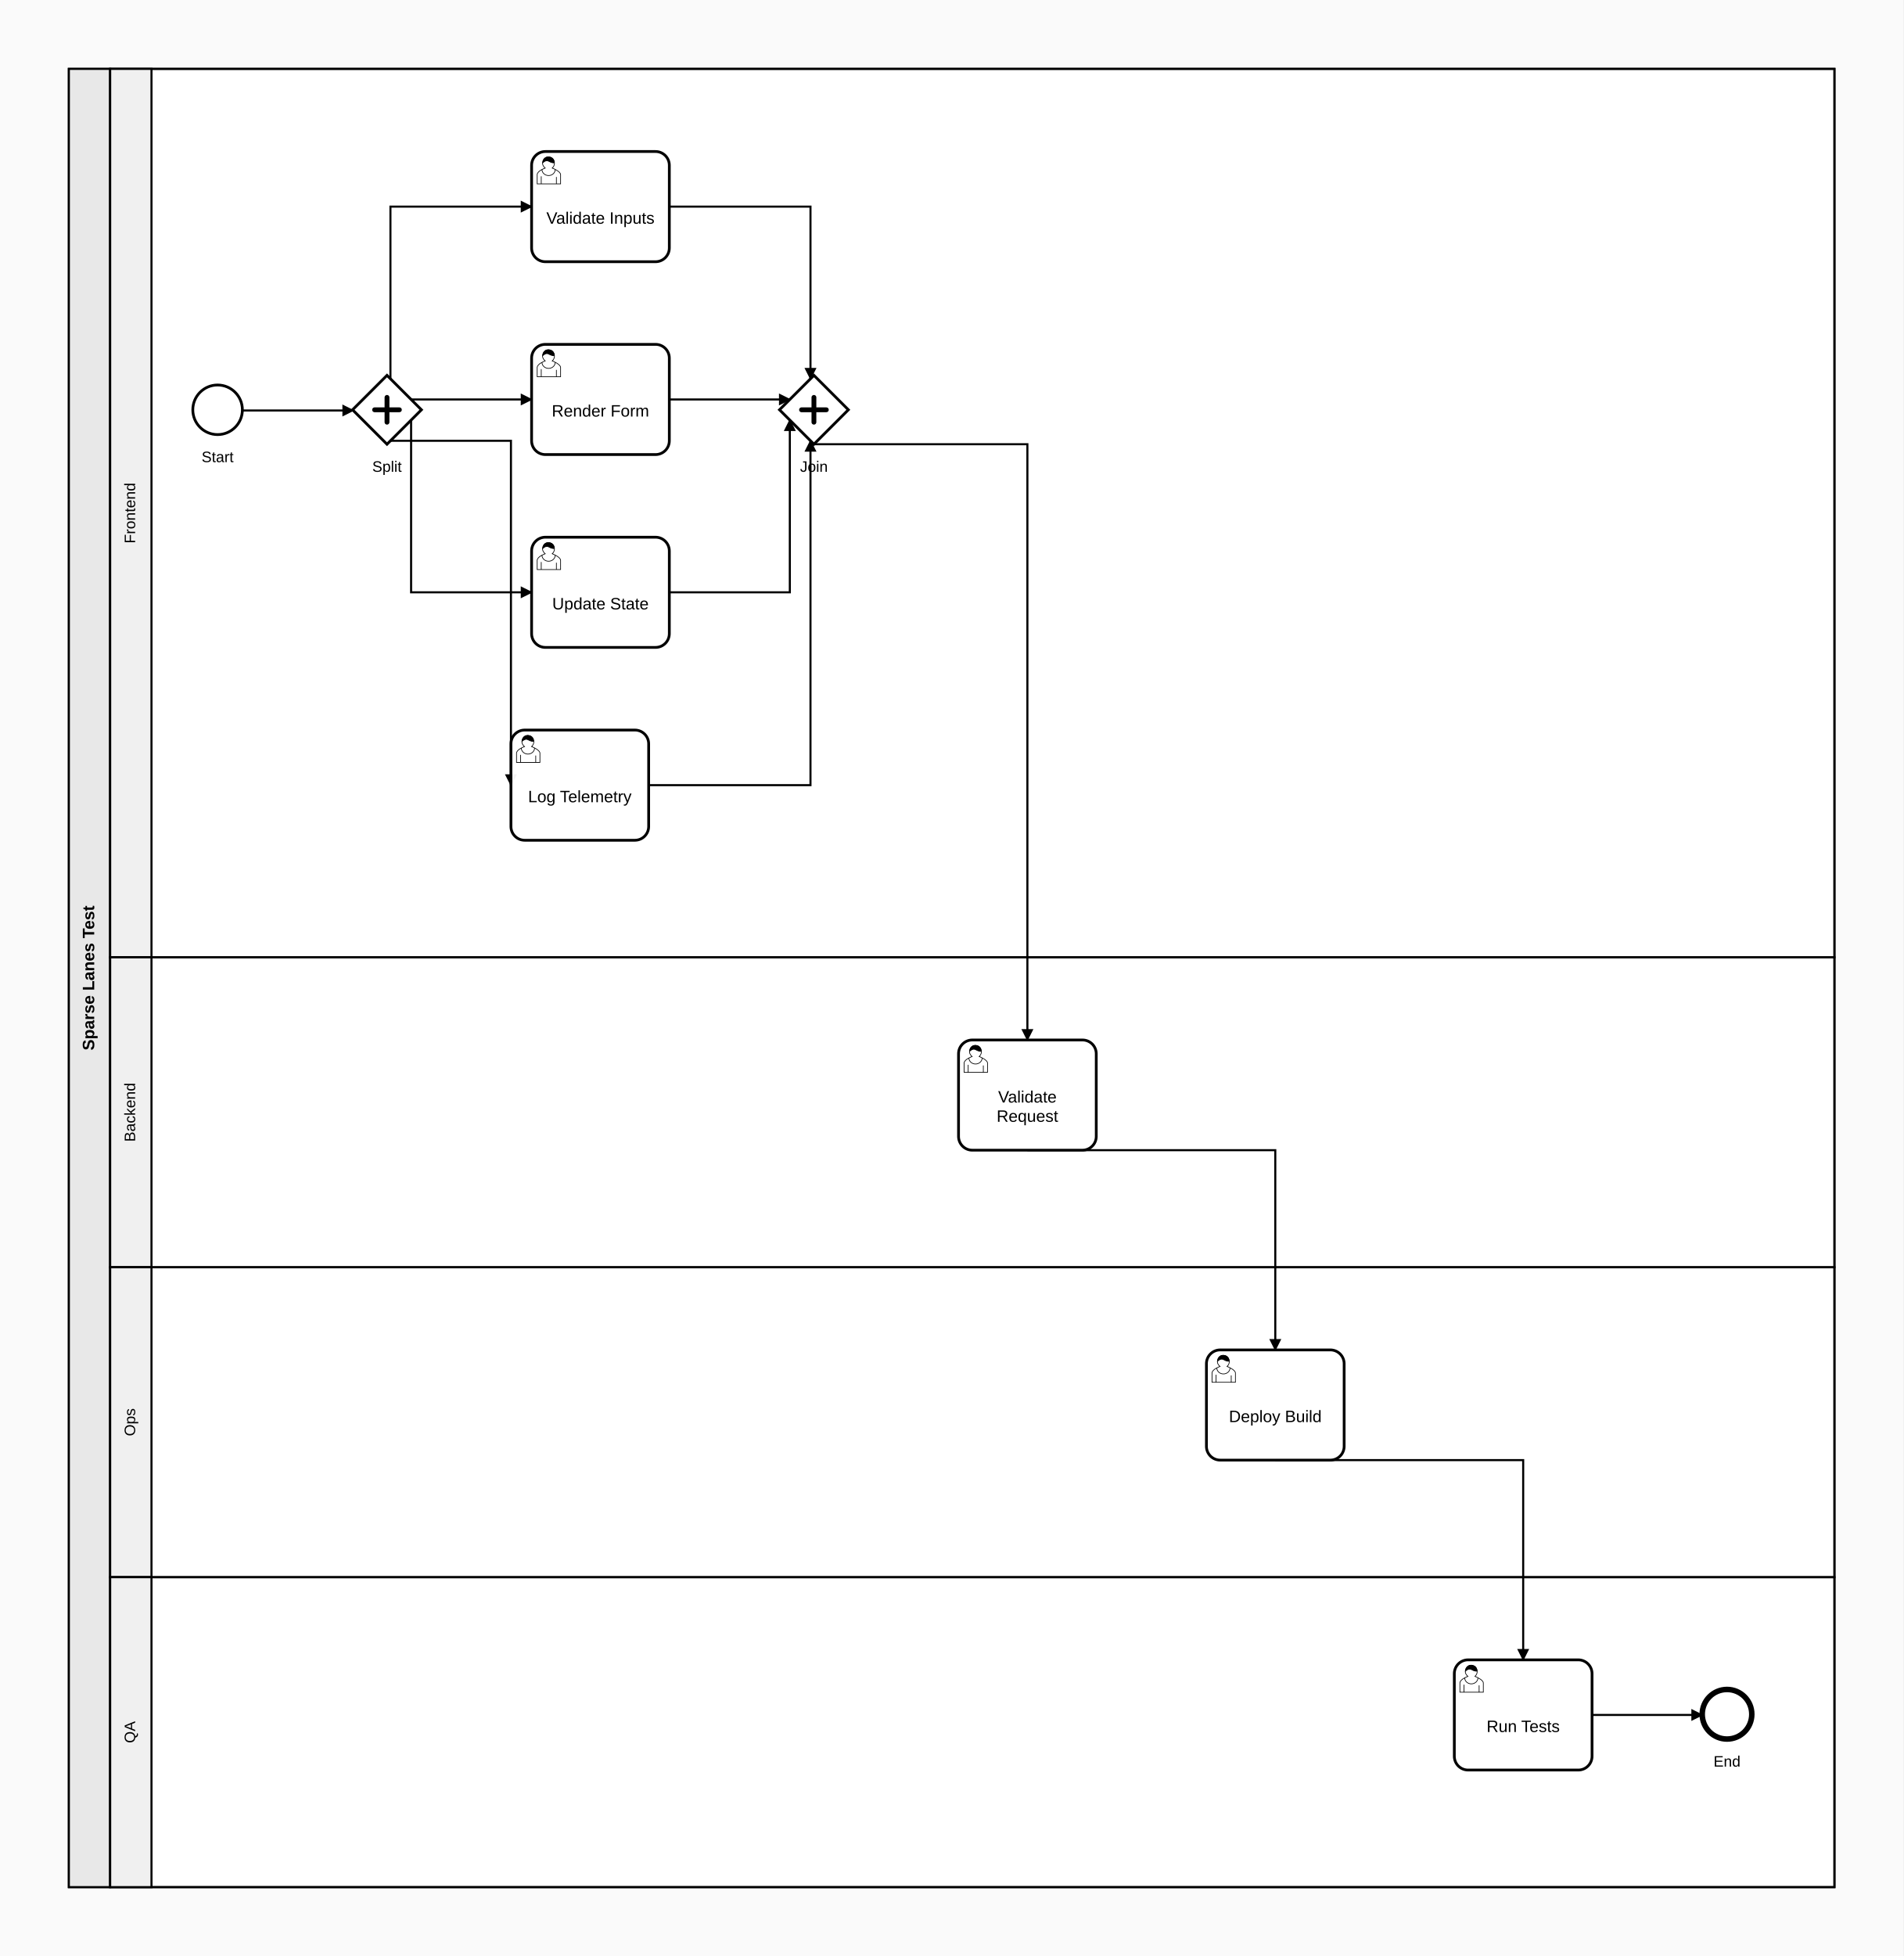
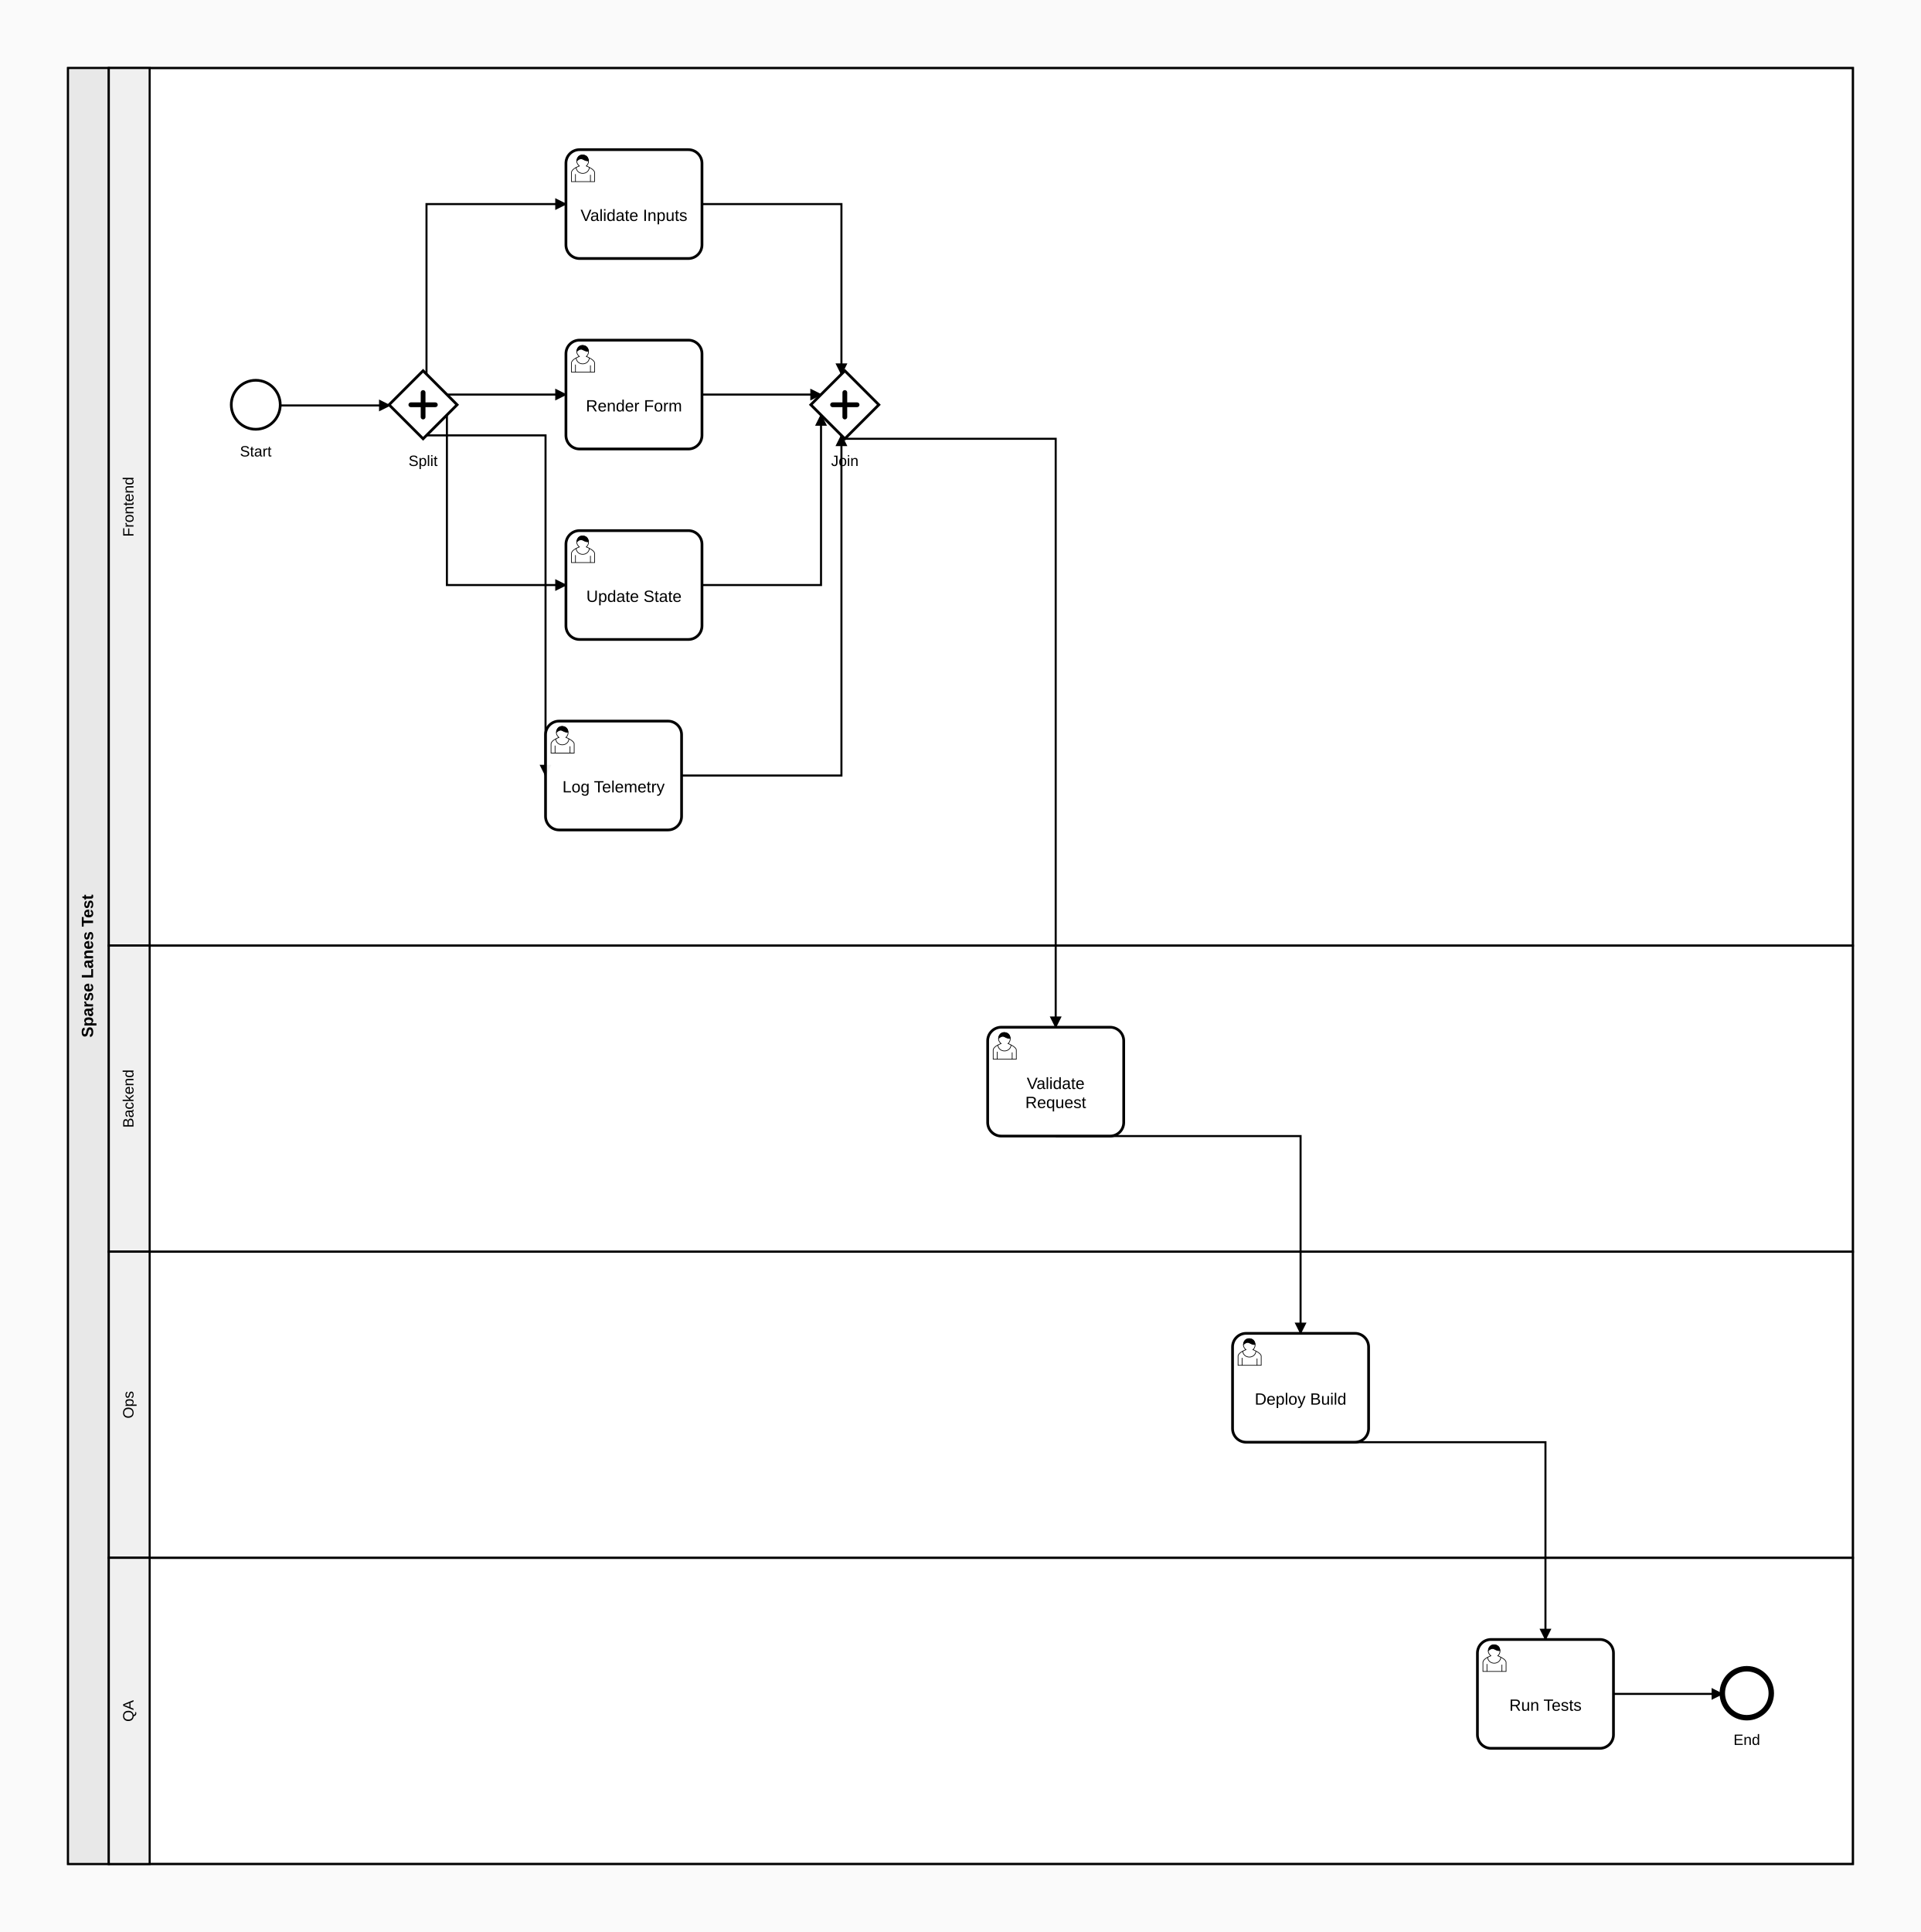
- <svg xmlns="http://www.w3.org/2000/svg" width="1382" height="1420" viewBox="0 0 1382 1420" font-family="Arial, sans-serif">
+ <svg xmlns="http://www.w3.org/2000/svg" width="1412" height="1420" viewBox="0 0 1412 1420" font-family="Arial, sans-serif">
  <defs>
    <marker id="seq-end" viewBox="0 0 20 20" refX="11" refY="10" markerWidth="10" markerHeight="10" orient="auto">
      <path d="M 1 5 L 11 10 L 1 15 Z" fill="#000000" stroke="#000000" stroke-width="1" />
    </marker>
    <marker id="seq-default-src" viewBox="0 0 20 20" refX="6" refY="10" markerWidth="10" markerHeight="10" orient="auto">
      <path d="M 6 3 L 10 17" stroke="#000000" stroke-width="1.5" />
    </marker>
    <marker id="seq-conditional-src" viewBox="0 0 20 20" refX="1" refY="10" markerWidth="12" markerHeight="12" orient="auto">
      <path d="M 1 10 L 8 6 L 15 10 L 8 14 Z" fill="#ffffff" stroke="#000000" stroke-width="1" />
    </marker>
    <marker id="msg-start" viewBox="0 0 20 20" refX="6" refY="6" markerWidth="20" markerHeight="20" orient="auto">
      <circle cx="6" cy="6" r="3.5" fill="#ffffff" stroke="#000000" stroke-width="1" />
    </marker>
    <marker id="msg-end" viewBox="0 0 20 20" refX="8.5" refY="5" markerWidth="20" markerHeight="20" orient="auto">
      <path d="m 1 5 l 0 -3 l 7 3 l -7 3 z" fill="#ffffff" stroke="#000000" stroke-width="1" stroke-linecap="butt" />
    </marker>
    <marker id="assoc-end" viewBox="0 0 20 20" refX="11" refY="10" markerWidth="10" markerHeight="10" orient="auto">
      <path d="M 1 5 L 11 10 L 1 15" fill="none" stroke="#000000" stroke-width="1.5" />
    </marker>
  </defs>
-   <rect width="1382" height="1420" fill="#fafafa" />
-   <rect x="50" y="50" width="1282" height="1320" fill="#ffffff" stroke="#000000" stroke-width="1.5" />
+   <rect width="1412" height="1420" fill="#fafafa" />
+   <rect x="50" y="50" width="1312" height="1320" fill="#ffffff" stroke="#000000" stroke-width="1.5" />
  <rect x="50" y="50" width="30" height="1320" fill="#e8e8e8" stroke="#000000" stroke-width="1.5" />
  <text x="65" y="710" text-anchor="middle" dominant-baseline="middle" font-size="12" font-weight="bold" fill="#000000" transform="rotate(-90,65,710)">Sparse Lanes Test</text>
-   <rect x="80" y="50" width="1252" height="645" fill="#ffffff" fill-opacity="0.25" stroke="#000000" stroke-width="1.5" />
+   <rect x="80" y="50" width="1282" height="645" fill="#ffffff" fill-opacity="0.25" stroke="#000000" stroke-width="1.5" />
  <rect x="80" y="50" width="30" height="645" fill="#f0f0f0" stroke="#000000" stroke-width="1.5" />
  <text x="95" y="372.5" text-anchor="middle" dominant-baseline="middle" font-size="11" fill="#000000" transform="rotate(-90,95,372.5)">Frontend</text>
-   <rect x="80" y="695" width="1252" height="225" fill="#ffffff" fill-opacity="0.25" stroke="#000000" stroke-width="1.5" />
+   <rect x="80" y="695" width="1282" height="225" fill="#ffffff" fill-opacity="0.25" stroke="#000000" stroke-width="1.5" />
  <rect x="80" y="695" width="30" height="225" fill="#f0f0f0" stroke="#000000" stroke-width="1.5" />
  <text x="95" y="807.5" text-anchor="middle" dominant-baseline="middle" font-size="11" fill="#000000" transform="rotate(-90,95,807.5)">Backend</text>
-   <rect x="80" y="920" width="1252" height="225" fill="#ffffff" fill-opacity="0.25" stroke="#000000" stroke-width="1.5" />
+   <rect x="80" y="920" width="1282" height="225" fill="#ffffff" fill-opacity="0.25" stroke="#000000" stroke-width="1.5" />
  <rect x="80" y="920" width="30" height="225" fill="#f0f0f0" stroke="#000000" stroke-width="1.5" />
  <text x="95" y="1032.5" text-anchor="middle" dominant-baseline="middle" font-size="11" fill="#000000" transform="rotate(-90,95,1032.5)">Ops</text>
-   <rect x="80" y="1145" width="1252" height="225" fill="#ffffff" fill-opacity="0.25" stroke="#000000" stroke-width="1.5" />
+   <rect x="80" y="1145" width="1282" height="225" fill="#ffffff" fill-opacity="0.25" stroke="#000000" stroke-width="1.5" />
  <rect x="80" y="1145" width="30" height="225" fill="#f0f0f0" stroke="#000000" stroke-width="1.5" />
  <text x="95" y="1257.5" text-anchor="middle" dominant-baseline="middle" font-size="11" fill="#000000" transform="rotate(-90,95,1257.5)">QA</text>
-   <path d="M 176 298 L 256.5 298" stroke="#000000" stroke-width="1.5" fill="none" marker-end="url(#seq-end)" />
-   <path d="M 283.5 275 L 283.5 150 L 386 150" stroke="#000000" stroke-width="1.5" fill="none" marker-end="url(#seq-end)" />
-   <path d="M 298.5 290 L 386 290" stroke="#000000" stroke-width="1.5" fill="none" marker-end="url(#seq-end)" />
-   <path d="M 298.5 305 L 298.5 430 L 386 430" stroke="#000000" stroke-width="1.5" fill="none" marker-end="url(#seq-end)" />
-   <path d="M 283.5 320 L 371 320 L 371 570" stroke="#000000" stroke-width="1.5" fill="none" marker-end="url(#seq-end)" />
-   <path d="M 486 150 L 588.5 150 L 588.5 275" stroke="#000000" stroke-width="1.5" fill="none" marker-end="url(#seq-end)" />
-   <path d="M 486 290 L 573.5 290" stroke="#000000" stroke-width="1.5" fill="none" marker-end="url(#seq-end)" />
-   <path d="M 486 430 L 573.5 430 L 573.5 305" stroke="#000000" stroke-width="1.5" fill="none" marker-end="url(#seq-end)" />
-   <path d="M 471 570 L 588.5 570 L 588.5 320" stroke="#000000" stroke-width="1.5" fill="none" marker-end="url(#seq-end)" />
-   <path d="M 591 322.5 L 746 322.5 L 746 755" stroke="#000000" stroke-width="1.5" fill="none" marker-end="url(#seq-end)" />
-   <path d="M 746 835 L 926 835 L 926 980" stroke="#000000" stroke-width="1.5" fill="none" marker-end="url(#seq-end)" />
-   <path d="M 926 1060 L 1106 1060 L 1106 1205" stroke="#000000" stroke-width="1.5" fill="none" marker-end="url(#seq-end)" />
-   <path d="M 1156 1245 L 1236 1245" stroke="#000000" stroke-width="1.5" fill="none" marker-end="url(#seq-end)" />
-   <circle cx="158" cy="297.5" r="18" fill="#ffffff" fill-opacity="0.95" stroke="#000000" stroke-width="2" />
-   <text x="158" y="335.5" text-anchor="middle" font-size="11" fill="#000000">Start</text>
-   <polygon points="281,272.5 306,297.5 281,322.5 256,297.5" fill="#ffffff" fill-opacity="0.95" stroke="#000000" stroke-width="2" />
-   <line x1="281" y1="288.5" x2="281" y2="306.5" stroke="#000000" stroke-width="3.5" stroke-linecap="round" />
-   <line x1="272" y1="297.5" x2="290" y2="297.5" stroke="#000000" stroke-width="3.5" stroke-linecap="round" />
-   <text x="281" y="342.5" text-anchor="middle" font-size="11" fill="#000000">Split</text>
-   <rect x="386" y="110" width="100" height="80" rx="10" ry="10" fill="#ffffff" fill-opacity="0.95" stroke="#000000" stroke-width="2" />
+   <path d="M 206 298 L 286.5 298" stroke="#000000" stroke-width="1.5" fill="none" marker-end="url(#seq-end)" />
+   <path d="M 313.5 275 L 313.5 150 L 416 150" stroke="#000000" stroke-width="1.5" fill="none" marker-end="url(#seq-end)" />
+   <path d="M 328.5 290 L 416 290" stroke="#000000" stroke-width="1.5" fill="none" marker-end="url(#seq-end)" />
+   <path d="M 328.5 305 L 328.5 430 L 416 430" stroke="#000000" stroke-width="1.5" fill="none" marker-end="url(#seq-end)" />
+   <path d="M 313.5 320 L 401 320 L 401 570" stroke="#000000" stroke-width="1.5" fill="none" marker-end="url(#seq-end)" />
+   <path d="M 516 150 L 618.5 150 L 618.5 275" stroke="#000000" stroke-width="1.5" fill="none" marker-end="url(#seq-end)" />
+   <path d="M 516 290 L 603.5 290" stroke="#000000" stroke-width="1.5" fill="none" marker-end="url(#seq-end)" />
+   <path d="M 516 430 L 603.5 430 L 603.5 305" stroke="#000000" stroke-width="1.5" fill="none" marker-end="url(#seq-end)" />
+   <path d="M 501 570 L 618.5 570 L 618.5 320" stroke="#000000" stroke-width="1.5" fill="none" marker-end="url(#seq-end)" />
+   <path d="M 621 322.5 L 776 322.5 L 776 755" stroke="#000000" stroke-width="1.5" fill="none" marker-end="url(#seq-end)" />
+   <path d="M 776 835 L 956 835 L 956 980" stroke="#000000" stroke-width="1.5" fill="none" marker-end="url(#seq-end)" />
+   <path d="M 956 1060 L 1136 1060 L 1136 1205" stroke="#000000" stroke-width="1.5" fill="none" marker-end="url(#seq-end)" />
+   <path d="M 1186 1245 L 1266 1245" stroke="#000000" stroke-width="1.5" fill="none" marker-end="url(#seq-end)" />
+   <circle cx="188" cy="297.5" r="18" fill="#ffffff" fill-opacity="0.95" stroke="#000000" stroke-width="2" />
+   <text x="188" y="335.5" text-anchor="middle" font-size="11" fill="#000000">Start</text>
+   <polygon points="311,272.5 336,297.5 311,322.5 286,297.5" fill="#ffffff" fill-opacity="0.95" stroke="#000000" stroke-width="2" />
+   <line x1="311" y1="288.5" x2="311" y2="306.5" stroke="#000000" stroke-width="3.5" stroke-linecap="round" />
+   <line x1="302" y1="297.5" x2="320" y2="297.5" stroke="#000000" stroke-width="3.5" stroke-linecap="round" />
+   <text x="311" y="342.5" text-anchor="middle" font-size="11" fill="#000000">Split</text>
+   <rect x="416" y="110" width="100" height="80" rx="10" ry="10" fill="#ffffff" fill-opacity="0.95" stroke="#000000" stroke-width="2" />
  <g>
-     <path d="m 401,122 c 0.909,-0.845 1.594,-2.049 1.594,-3.385 0,-2.554 -1.805,-4.622 -4.357,-4.622 -2.552,0 -4.288,2.068 -4.288,4.622 0,1.348 0.974,2.562 1.896,3.405 -0.529,0.187 -5.669,2.097 -5.794,4.756 v 6.718 h 17 v -6.718 c 0,-2.298 -5.528,-4.595 -6.051,-4.776 z m -8,6 l 0,5.5 m 11,0 l 0,-5" fill="#ffffff" stroke="#000000" stroke-width="0.5" />
-     <path d="m 403.162,123.009 c 0,2.447 -2.158,4.431 -4.821,4.431 -2.665,0 -4.822,-1.981 -4.822,-4.431" fill="none" stroke="#000000" stroke-width="0.5" />
-     <path d="m 394.1,118.2 c 0,0 2.251,-2.358 4.274,-1.177 2.024,1.181 4.221,1.537 4.124,0.965 -0.098,-0.57 -0.117,-3.791 -4.191,-4.136 -3.575,0.001 -4.208,3.367 -4.207,4.348 z" fill="#000000" stroke="#000000" stroke-width="0.5" />
+     <path d="m 431,122 c 0.909,-0.845 1.594,-2.049 1.594,-3.385 0,-2.554 -1.805,-4.622 -4.357,-4.622 -2.552,0 -4.288,2.068 -4.288,4.622 0,1.348 0.974,2.562 1.896,3.405 -0.529,0.187 -5.669,2.097 -5.794,4.756 v 6.718 h 17 v -6.718 c 0,-2.298 -5.528,-4.595 -6.051,-4.776 z m -8,6 l 0,5.5 m 11,0 l 0,-5" fill="#ffffff" stroke="#000000" stroke-width="0.5" />
+     <path d="m 433.162,123.009 c 0,2.447 -2.158,4.431 -4.821,4.431 -2.665,0 -4.822,-1.981 -4.822,-4.431" fill="none" stroke="#000000" stroke-width="0.5" />
+     <path d="m 424.1,118.2 c 0,0 2.251,-2.358 4.274,-1.177 2.024,1.181 4.221,1.537 4.124,0.965 -0.098,-0.57 -0.117,-3.791 -4.191,-4.136 -3.575,0.001 -4.208,3.367 -4.207,4.348 z" fill="#000000" stroke="#000000" stroke-width="0.5" />
  </g>
-   <text x="436" y="159" text-anchor="middle" dominant-baseline="middle" font-size="12" fill="#000000">Validate Inputs</text>
-   <rect x="386" y="250" width="100" height="80" rx="10" ry="10" fill="#ffffff" fill-opacity="0.95" stroke="#000000" stroke-width="2" />
+   <text x="466" y="159" text-anchor="middle" dominant-baseline="middle" font-size="12" fill="#000000">Validate Inputs</text>
+   <rect x="416" y="250" width="100" height="80" rx="10" ry="10" fill="#ffffff" fill-opacity="0.95" stroke="#000000" stroke-width="2" />
  <g>
-     <path d="m 401,262 c 0.909,-0.845 1.594,-2.049 1.594,-3.385 0,-2.554 -1.805,-4.622 -4.357,-4.622 -2.552,0 -4.288,2.068 -4.288,4.622 0,1.348 0.974,2.562 1.896,3.405 -0.529,0.187 -5.669,2.097 -5.794,4.756 v 6.718 h 17 v -6.718 c 0,-2.298 -5.528,-4.595 -6.051,-4.776 z m -8,6 l 0,5.5 m 11,0 l 0,-5" fill="#ffffff" stroke="#000000" stroke-width="0.5" />
-     <path d="m 403.162,263.009 c 0,2.447 -2.158,4.431 -4.821,4.431 -2.665,0 -4.822,-1.981 -4.822,-4.431" fill="none" stroke="#000000" stroke-width="0.5" />
-     <path d="m 394.1,258.2 c 0,0 2.251,-2.358 4.274,-1.177 2.024,1.181 4.221,1.537 4.124,0.965 -0.098,-0.57 -0.117,-3.791 -4.191,-4.136 -3.575,0.001 -4.208,3.367 -4.207,4.348 z" fill="#000000" stroke="#000000" stroke-width="0.5" />
+     <path d="m 431,262 c 0.909,-0.845 1.594,-2.049 1.594,-3.385 0,-2.554 -1.805,-4.622 -4.357,-4.622 -2.552,0 -4.288,2.068 -4.288,4.622 0,1.348 0.974,2.562 1.896,3.405 -0.529,0.187 -5.669,2.097 -5.794,4.756 v 6.718 h 17 v -6.718 c 0,-2.298 -5.528,-4.595 -6.051,-4.776 z m -8,6 l 0,5.5 m 11,0 l 0,-5" fill="#ffffff" stroke="#000000" stroke-width="0.5" />
+     <path d="m 433.162,263.009 c 0,2.447 -2.158,4.431 -4.821,4.431 -2.665,0 -4.822,-1.981 -4.822,-4.431" fill="none" stroke="#000000" stroke-width="0.5" />
+     <path d="m 424.1,258.2 c 0,0 2.251,-2.358 4.274,-1.177 2.024,1.181 4.221,1.537 4.124,0.965 -0.098,-0.57 -0.117,-3.791 -4.191,-4.136 -3.575,0.001 -4.208,3.367 -4.207,4.348 z" fill="#000000" stroke="#000000" stroke-width="0.5" />
  </g>
-   <text x="436" y="299" text-anchor="middle" dominant-baseline="middle" font-size="12" fill="#000000">Render Form</text>
-   <rect x="386" y="390" width="100" height="80" rx="10" ry="10" fill="#ffffff" fill-opacity="0.95" stroke="#000000" stroke-width="2" />
+   <text x="466" y="299" text-anchor="middle" dominant-baseline="middle" font-size="12" fill="#000000">Render Form</text>
+   <rect x="416" y="390" width="100" height="80" rx="10" ry="10" fill="#ffffff" fill-opacity="0.95" stroke="#000000" stroke-width="2" />
  <g>
-     <path d="m 401,402 c 0.909,-0.845 1.594,-2.049 1.594,-3.385 0,-2.554 -1.805,-4.622 -4.357,-4.622 -2.552,0 -4.288,2.068 -4.288,4.622 0,1.348 0.974,2.562 1.896,3.405 -0.529,0.187 -5.669,2.097 -5.794,4.756 v 6.718 h 17 v -6.718 c 0,-2.298 -5.528,-4.595 -6.051,-4.776 z m -8,6 l 0,5.5 m 11,0 l 0,-5" fill="#ffffff" stroke="#000000" stroke-width="0.5" />
-     <path d="m 403.162,403.009 c 0,2.447 -2.158,4.431 -4.821,4.431 -2.665,0 -4.822,-1.981 -4.822,-4.431" fill="none" stroke="#000000" stroke-width="0.5" />
-     <path d="m 394.1,398.2 c 0,0 2.251,-2.358 4.274,-1.177 2.024,1.181 4.221,1.537 4.124,0.965 -0.098,-0.57 -0.117,-3.791 -4.191,-4.136 -3.575,0.001 -4.208,3.367 -4.207,4.348 z" fill="#000000" stroke="#000000" stroke-width="0.5" />
+     <path d="m 431,402 c 0.909,-0.845 1.594,-2.049 1.594,-3.385 0,-2.554 -1.805,-4.622 -4.357,-4.622 -2.552,0 -4.288,2.068 -4.288,4.622 0,1.348 0.974,2.562 1.896,3.405 -0.529,0.187 -5.669,2.097 -5.794,4.756 v 6.718 h 17 v -6.718 c 0,-2.298 -5.528,-4.595 -6.051,-4.776 z m -8,6 l 0,5.5 m 11,0 l 0,-5" fill="#ffffff" stroke="#000000" stroke-width="0.5" />
+     <path d="m 433.162,403.009 c 0,2.447 -2.158,4.431 -4.821,4.431 -2.665,0 -4.822,-1.981 -4.822,-4.431" fill="none" stroke="#000000" stroke-width="0.5" />
+     <path d="m 424.1,398.2 c 0,0 2.251,-2.358 4.274,-1.177 2.024,1.181 4.221,1.537 4.124,0.965 -0.098,-0.57 -0.117,-3.791 -4.191,-4.136 -3.575,0.001 -4.208,3.367 -4.207,4.348 z" fill="#000000" stroke="#000000" stroke-width="0.5" />
  </g>
-   <text x="436" y="439" text-anchor="middle" dominant-baseline="middle" font-size="12" fill="#000000">Update State</text>
-   <rect x="371" y="530" width="100" height="80" rx="10" ry="10" fill="#ffffff" fill-opacity="0.95" stroke="#000000" stroke-width="2" />
+   <text x="466" y="439" text-anchor="middle" dominant-baseline="middle" font-size="12" fill="#000000">Update State</text>
+   <rect x="401" y="530" width="100" height="80" rx="10" ry="10" fill="#ffffff" fill-opacity="0.95" stroke="#000000" stroke-width="2" />
  <g>
-     <path d="m 386,542 c 0.909,-0.845 1.594,-2.049 1.594,-3.385 0,-2.554 -1.805,-4.622 -4.357,-4.622 -2.552,0 -4.288,2.068 -4.288,4.622 0,1.348 0.974,2.562 1.896,3.405 -0.529,0.187 -5.669,2.097 -5.794,4.756 v 6.718 h 17 v -6.718 c 0,-2.298 -5.528,-4.595 -6.051,-4.776 z m -8,6 l 0,5.5 m 11,0 l 0,-5" fill="#ffffff" stroke="#000000" stroke-width="0.5" />
-     <path d="m 388.162,543.009 c 0,2.447 -2.158,4.431 -4.821,4.431 -2.665,0 -4.822,-1.981 -4.822,-4.431" fill="none" stroke="#000000" stroke-width="0.5" />
-     <path d="m 379.1,538.2 c 0,0 2.251,-2.358 4.274,-1.177 2.024,1.181 4.221,1.537 4.124,0.965 -0.098,-0.57 -0.117,-3.791 -4.191,-4.136 -3.575,0.001 -4.208,3.367 -4.207,4.348 z" fill="#000000" stroke="#000000" stroke-width="0.5" />
+     <path d="m 416,542 c 0.909,-0.845 1.594,-2.049 1.594,-3.385 0,-2.554 -1.805,-4.622 -4.357,-4.622 -2.552,0 -4.288,2.068 -4.288,4.622 0,1.348 0.974,2.562 1.896,3.405 -0.529,0.187 -5.669,2.097 -5.794,4.756 v 6.718 h 17 v -6.718 c 0,-2.298 -5.528,-4.595 -6.051,-4.776 z m -8,6 l 0,5.5 m 11,0 l 0,-5" fill="#ffffff" stroke="#000000" stroke-width="0.5" />
+     <path d="m 418.162,543.009 c 0,2.447 -2.158,4.431 -4.821,4.431 -2.665,0 -4.822,-1.981 -4.822,-4.431" fill="none" stroke="#000000" stroke-width="0.5" />
+     <path d="m 409.1,538.2 c 0,0 2.251,-2.358 4.274,-1.177 2.024,1.181 4.221,1.537 4.124,0.965 -0.098,-0.57 -0.117,-3.791 -4.191,-4.136 -3.575,0.001 -4.208,3.367 -4.207,4.348 z" fill="#000000" stroke="#000000" stroke-width="0.5" />
  </g>
-   <text x="421" y="579" text-anchor="middle" dominant-baseline="middle" font-size="12" fill="#000000">Log Telemetry</text>
-   <polygon points="591,272.5 616,297.5 591,322.5 566,297.5" fill="#ffffff" fill-opacity="0.95" stroke="#000000" stroke-width="2" />
-   <line x1="591" y1="288.5" x2="591" y2="306.5" stroke="#000000" stroke-width="3.5" stroke-linecap="round" />
-   <line x1="582" y1="297.5" x2="600" y2="297.5" stroke="#000000" stroke-width="3.5" stroke-linecap="round" />
-   <text x="591" y="342.5" text-anchor="middle" font-size="11" fill="#000000">Join</text>
-   <rect x="696" y="755" width="100" height="80" rx="10" ry="10" fill="#ffffff" fill-opacity="0.95" stroke="#000000" stroke-width="2" />
+   <text x="451" y="579" text-anchor="middle" dominant-baseline="middle" font-size="12" fill="#000000">Log Telemetry</text>
+   <polygon points="621,272.5 646,297.5 621,322.5 596,297.5" fill="#ffffff" fill-opacity="0.95" stroke="#000000" stroke-width="2" />
+   <line x1="621" y1="288.5" x2="621" y2="306.5" stroke="#000000" stroke-width="3.5" stroke-linecap="round" />
+   <line x1="612" y1="297.5" x2="630" y2="297.5" stroke="#000000" stroke-width="3.5" stroke-linecap="round" />
+   <text x="621" y="342.5" text-anchor="middle" font-size="11" fill="#000000">Join</text>
+   <rect x="726" y="755" width="100" height="80" rx="10" ry="10" fill="#ffffff" fill-opacity="0.95" stroke="#000000" stroke-width="2" />
  <g>
-     <path d="m 711,767 c 0.909,-0.845 1.594,-2.049 1.594,-3.385 0,-2.554 -1.805,-4.622 -4.357,-4.622 -2.552,0 -4.288,2.068 -4.288,4.622 0,1.348 0.974,2.562 1.896,3.405 -0.529,0.187 -5.669,2.097 -5.794,4.756 v 6.718 h 17 v -6.718 c 0,-2.298 -5.528,-4.595 -6.051,-4.776 z m -8,6 l 0,5.5 m 11,0 l 0,-5" fill="#ffffff" stroke="#000000" stroke-width="0.5" />
-     <path d="m 713.162,768.009 c 0,2.447 -2.158,4.431 -4.821,4.431 -2.665,0 -4.822,-1.981 -4.822,-4.431" fill="none" stroke="#000000" stroke-width="0.5" />
-     <path d="m 704.1,763.2 c 0,0 2.251,-2.358 4.274,-1.177 2.024,1.181 4.221,1.537 4.124,0.965 -0.098,-0.57 -0.117,-3.791 -4.191,-4.136 -3.575,0.001 -4.208,3.367 -4.207,4.348 z" fill="#000000" stroke="#000000" stroke-width="0.5" />
+     <path d="m 741,767 c 0.909,-0.845 1.594,-2.049 1.594,-3.385 0,-2.554 -1.805,-4.622 -4.357,-4.622 -2.552,0 -4.288,2.068 -4.288,4.622 0,1.348 0.974,2.562 1.896,3.405 -0.529,0.187 -5.669,2.097 -5.794,4.756 v 6.718 h 17 v -6.718 c 0,-2.298 -5.528,-4.595 -6.051,-4.776 z m -8,6 l 0,5.5 m 11,0 l 0,-5" fill="#ffffff" stroke="#000000" stroke-width="0.5" />
+     <path d="m 743.162,768.009 c 0,2.447 -2.158,4.431 -4.821,4.431 -2.665,0 -4.822,-1.981 -4.822,-4.431" fill="none" stroke="#000000" stroke-width="0.5" />
+     <path d="m 734.1,763.2 c 0,0 2.251,-2.358 4.274,-1.177 2.024,1.181 4.221,1.537 4.124,0.965 -0.098,-0.57 -0.117,-3.791 -4.191,-4.136 -3.575,0.001 -4.208,3.367 -4.207,4.348 z" fill="#000000" stroke="#000000" stroke-width="0.5" />
  </g>
-   <text x="746" y="797" text-anchor="middle" dominant-baseline="middle" font-size="12" fill="#000000">Validate</text>
-   <text x="746" y="811" text-anchor="middle" dominant-baseline="middle" font-size="12" fill="#000000">Request</text>
-   <rect x="876" y="980" width="100" height="80" rx="10" ry="10" fill="#ffffff" fill-opacity="0.95" stroke="#000000" stroke-width="2" />
+   <text x="776" y="797" text-anchor="middle" dominant-baseline="middle" font-size="12" fill="#000000">Validate</text>
+   <text x="776" y="811" text-anchor="middle" dominant-baseline="middle" font-size="12" fill="#000000">Request</text>
+   <rect x="906" y="980" width="100" height="80" rx="10" ry="10" fill="#ffffff" fill-opacity="0.95" stroke="#000000" stroke-width="2" />
  <g>
-     <path d="m 891,992 c 0.909,-0.845 1.594,-2.049 1.594,-3.385 0,-2.554 -1.805,-4.622 -4.357,-4.622 -2.552,0 -4.288,2.068 -4.288,4.622 0,1.348 0.974,2.562 1.896,3.405 -0.529,0.187 -5.669,2.097 -5.794,4.756 v 6.718 h 17 v -6.718 c 0,-2.298 -5.528,-4.595 -6.051,-4.776 z m -8,6 l 0,5.5 m 11,0 l 0,-5" fill="#ffffff" stroke="#000000" stroke-width="0.5" />
-     <path d="m 893.162,993.009 c 0,2.447 -2.158,4.431 -4.821,4.431 -2.665,0 -4.822,-1.981 -4.822,-4.431" fill="none" stroke="#000000" stroke-width="0.5" />
-     <path d="m 884.1,988.2 c 0,0 2.251,-2.358 4.274,-1.177 2.024,1.181 4.221,1.537 4.124,0.965 -0.098,-0.57 -0.117,-3.791 -4.191,-4.136 -3.575,0.001 -4.208,3.367 -4.207,4.348 z" fill="#000000" stroke="#000000" stroke-width="0.5" />
+     <path d="m 921,992 c 0.909,-0.845 1.594,-2.049 1.594,-3.385 0,-2.554 -1.805,-4.622 -4.357,-4.622 -2.552,0 -4.288,2.068 -4.288,4.622 0,1.348 0.974,2.562 1.896,3.405 -0.529,0.187 -5.669,2.097 -5.794,4.756 v 6.718 h 17 v -6.718 c 0,-2.298 -5.528,-4.595 -6.051,-4.776 z m -8,6 l 0,5.5 m 11,0 l 0,-5" fill="#ffffff" stroke="#000000" stroke-width="0.5" />
+     <path d="m 923.162,993.009 c 0,2.447 -2.158,4.431 -4.821,4.431 -2.665,0 -4.822,-1.981 -4.822,-4.431" fill="none" stroke="#000000" stroke-width="0.5" />
+     <path d="m 914.1,988.2 c 0,0 2.251,-2.358 4.274,-1.177 2.024,1.181 4.221,1.537 4.124,0.965 -0.098,-0.57 -0.117,-3.791 -4.191,-4.136 -3.575,0.001 -4.208,3.367 -4.207,4.348 z" fill="#000000" stroke="#000000" stroke-width="0.5" />
  </g>
-   <text x="926" y="1029" text-anchor="middle" dominant-baseline="middle" font-size="12" fill="#000000">Deploy Build</text>
-   <rect x="1056" y="1205" width="100" height="80" rx="10" ry="10" fill="#ffffff" fill-opacity="0.95" stroke="#000000" stroke-width="2" />
+   <text x="956" y="1029" text-anchor="middle" dominant-baseline="middle" font-size="12" fill="#000000">Deploy Build</text>
+   <rect x="1086" y="1205" width="100" height="80" rx="10" ry="10" fill="#ffffff" fill-opacity="0.95" stroke="#000000" stroke-width="2" />
  <g>
-     <path d="m 1071,1217 c 0.909,-0.845 1.594,-2.049 1.594,-3.385 0,-2.554 -1.805,-4.622 -4.357,-4.622 -2.552,0 -4.288,2.068 -4.288,4.622 0,1.348 0.974,2.562 1.896,3.405 -0.529,0.187 -5.669,2.097 -5.794,4.756 v 6.718 h 17 v -6.718 c 0,-2.298 -5.528,-4.595 -6.051,-4.776 z m -8,6 l 0,5.5 m 11,0 l 0,-5" fill="#ffffff" stroke="#000000" stroke-width="0.5" />
-     <path d="m 1073.162,1218.009 c 0,2.447 -2.158,4.431 -4.821,4.431 -2.665,0 -4.822,-1.981 -4.822,-4.431" fill="none" stroke="#000000" stroke-width="0.5" />
-     <path d="m 1064.1,1213.2 c 0,0 2.251,-2.358 4.274,-1.177 2.024,1.181 4.221,1.537 4.124,0.965 -0.098,-0.57 -0.117,-3.791 -4.191,-4.136 -3.575,0.001 -4.208,3.367 -4.207,4.348 z" fill="#000000" stroke="#000000" stroke-width="0.5" />
+     <path d="m 1101,1217 c 0.909,-0.845 1.594,-2.049 1.594,-3.385 0,-2.554 -1.805,-4.622 -4.357,-4.622 -2.552,0 -4.288,2.068 -4.288,4.622 0,1.348 0.974,2.562 1.896,3.405 -0.529,0.187 -5.669,2.097 -5.794,4.756 v 6.718 h 17 v -6.718 c 0,-2.298 -5.528,-4.595 -6.051,-4.776 z m -8,6 l 0,5.5 m 11,0 l 0,-5" fill="#ffffff" stroke="#000000" stroke-width="0.5" />
+     <path d="m 1103.162,1218.009 c 0,2.447 -2.158,4.431 -4.821,4.431 -2.665,0 -4.822,-1.981 -4.822,-4.431" fill="none" stroke="#000000" stroke-width="0.5" />
+     <path d="m 1094.1,1213.2 c 0,0 2.251,-2.358 4.274,-1.177 2.024,1.181 4.221,1.537 4.124,0.965 -0.098,-0.57 -0.117,-3.791 -4.191,-4.136 -3.575,0.001 -4.208,3.367 -4.207,4.348 z" fill="#000000" stroke="#000000" stroke-width="0.5" />
  </g>
-   <text x="1106" y="1254" text-anchor="middle" dominant-baseline="middle" font-size="12" fill="#000000">Run Tests</text>
-   <circle cx="1254" cy="1244.5" r="18" fill="#ffffff" fill-opacity="0.95" stroke="#000000" stroke-width="4" />
-   <text x="1254" y="1282.5" text-anchor="middle" font-size="11" fill="#000000">End</text>
+   <text x="1136" y="1254" text-anchor="middle" dominant-baseline="middle" font-size="12" fill="#000000">Run Tests</text>
+   <circle cx="1284" cy="1244.5" r="18" fill="#ffffff" fill-opacity="0.95" stroke="#000000" stroke-width="4" />
+   <text x="1284" y="1282.5" text-anchor="middle" font-size="11" fill="#000000">End</text>
</svg>
